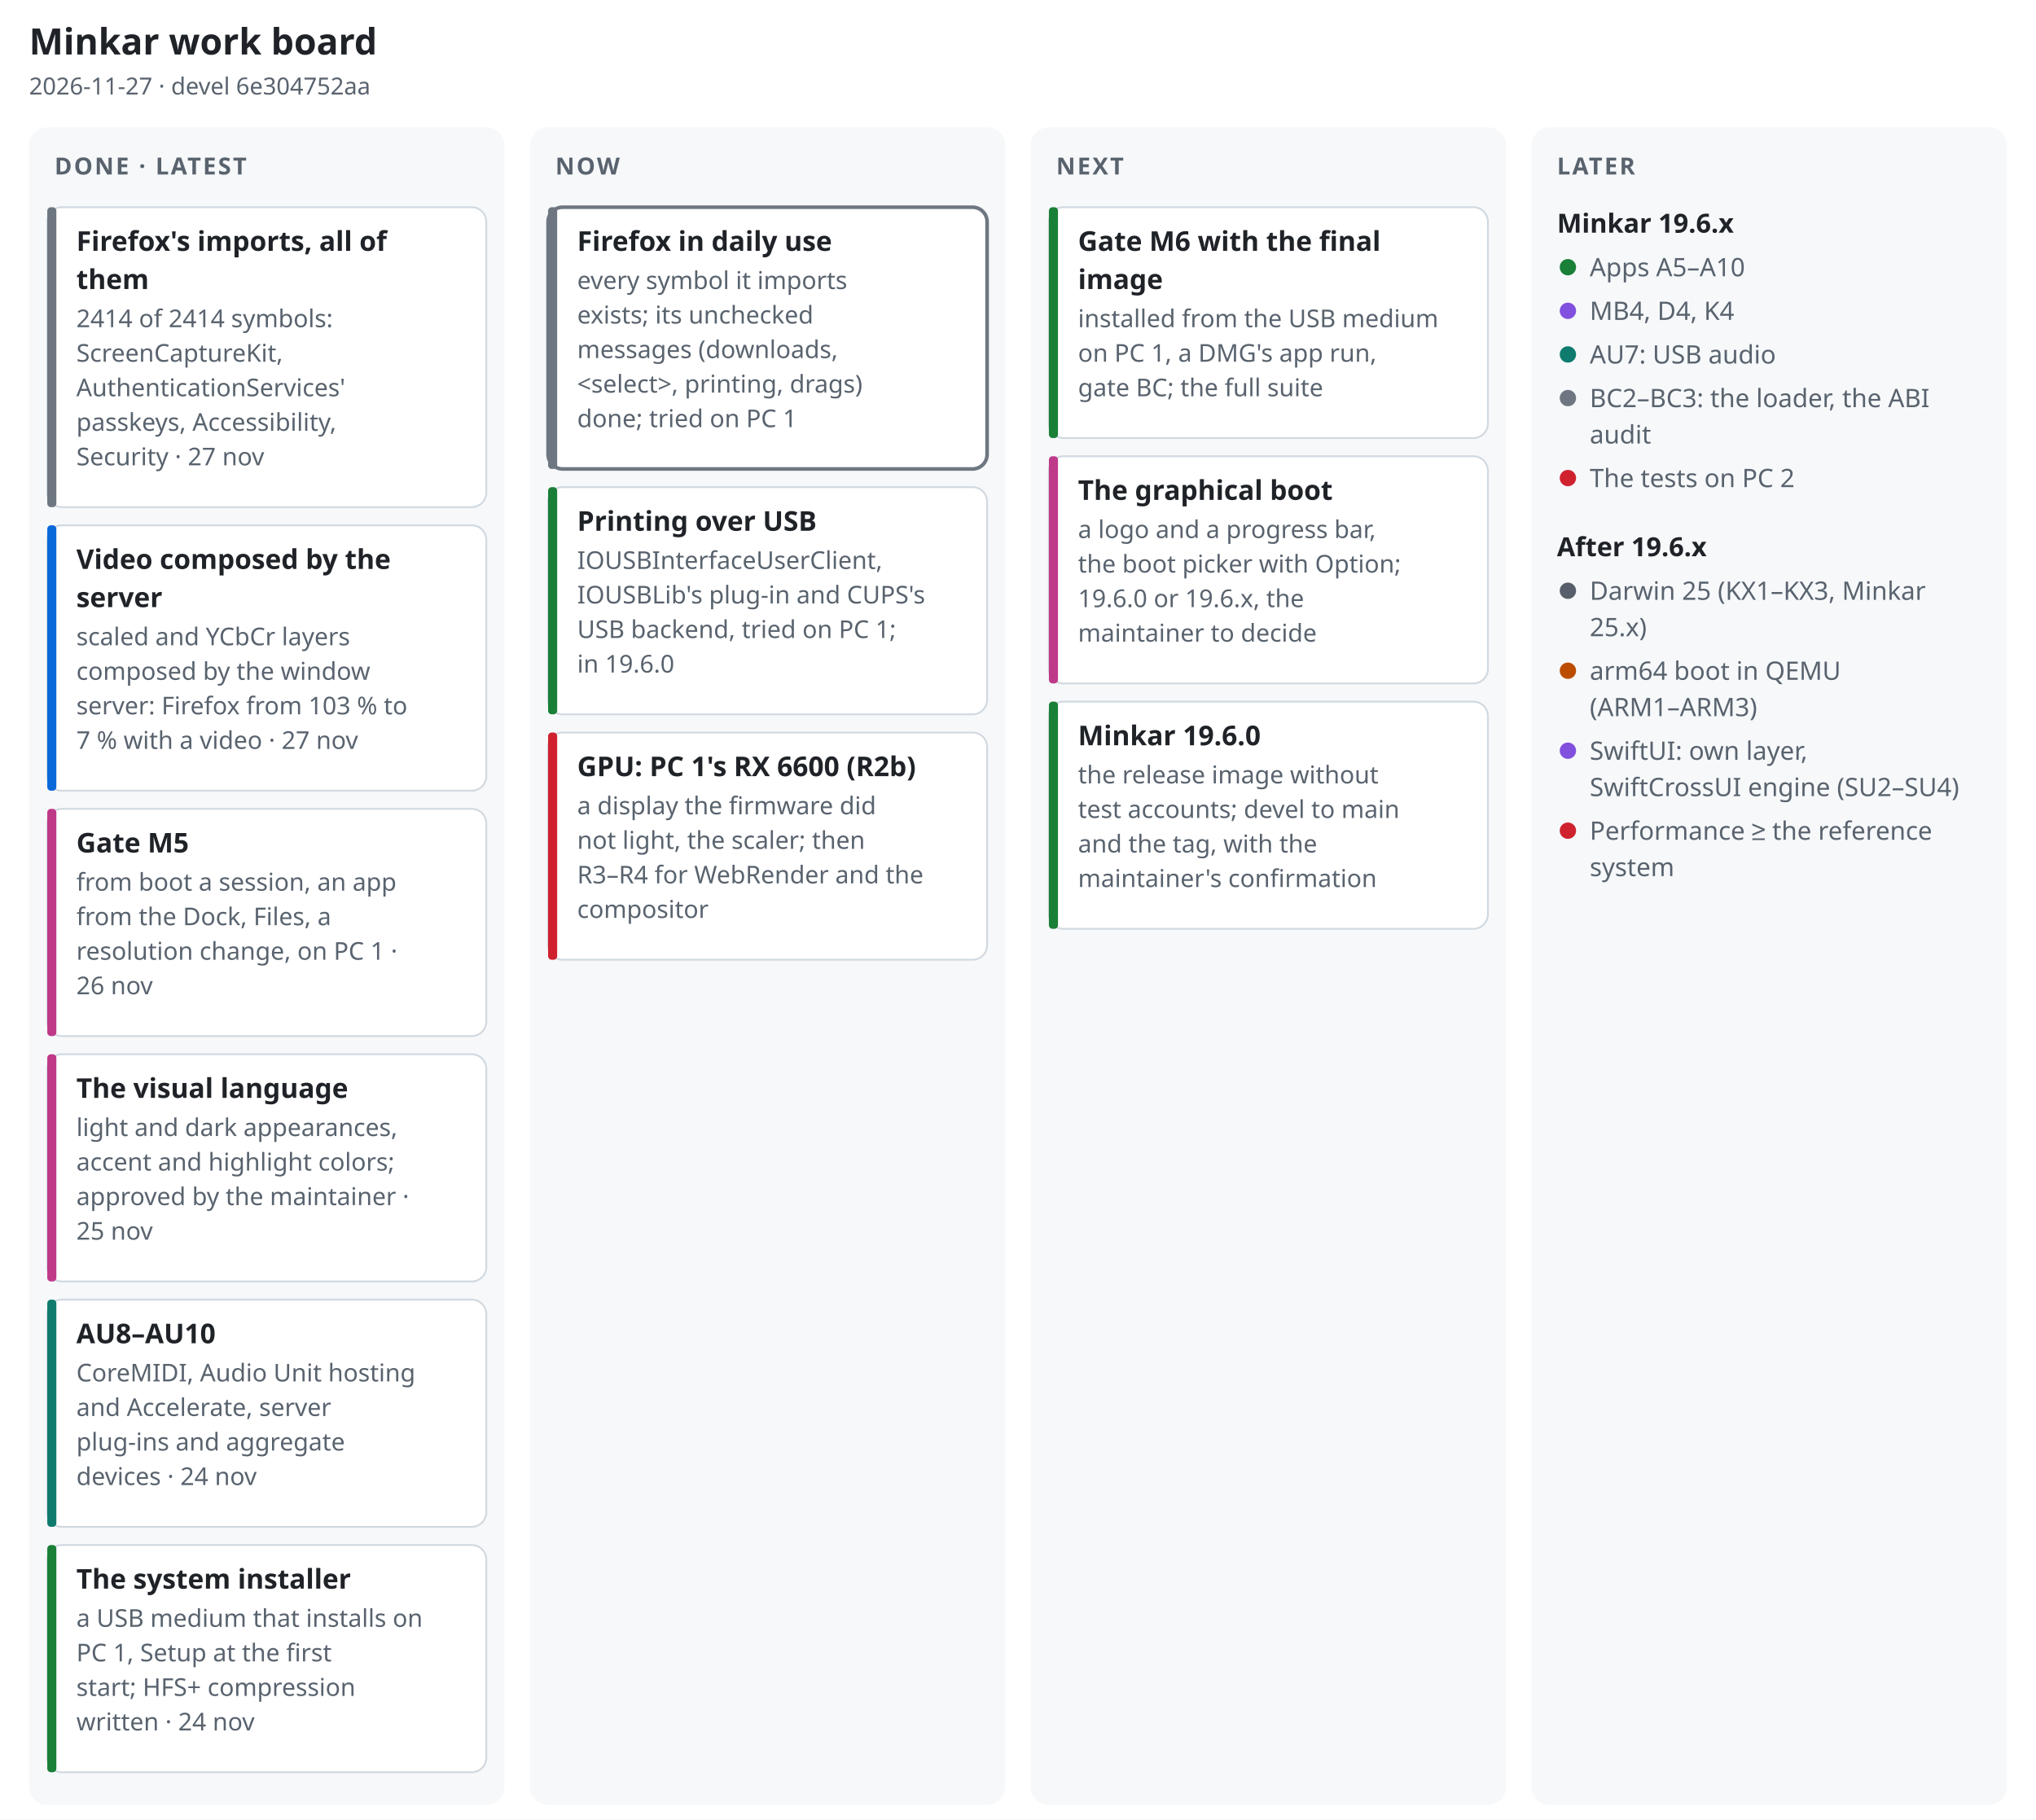
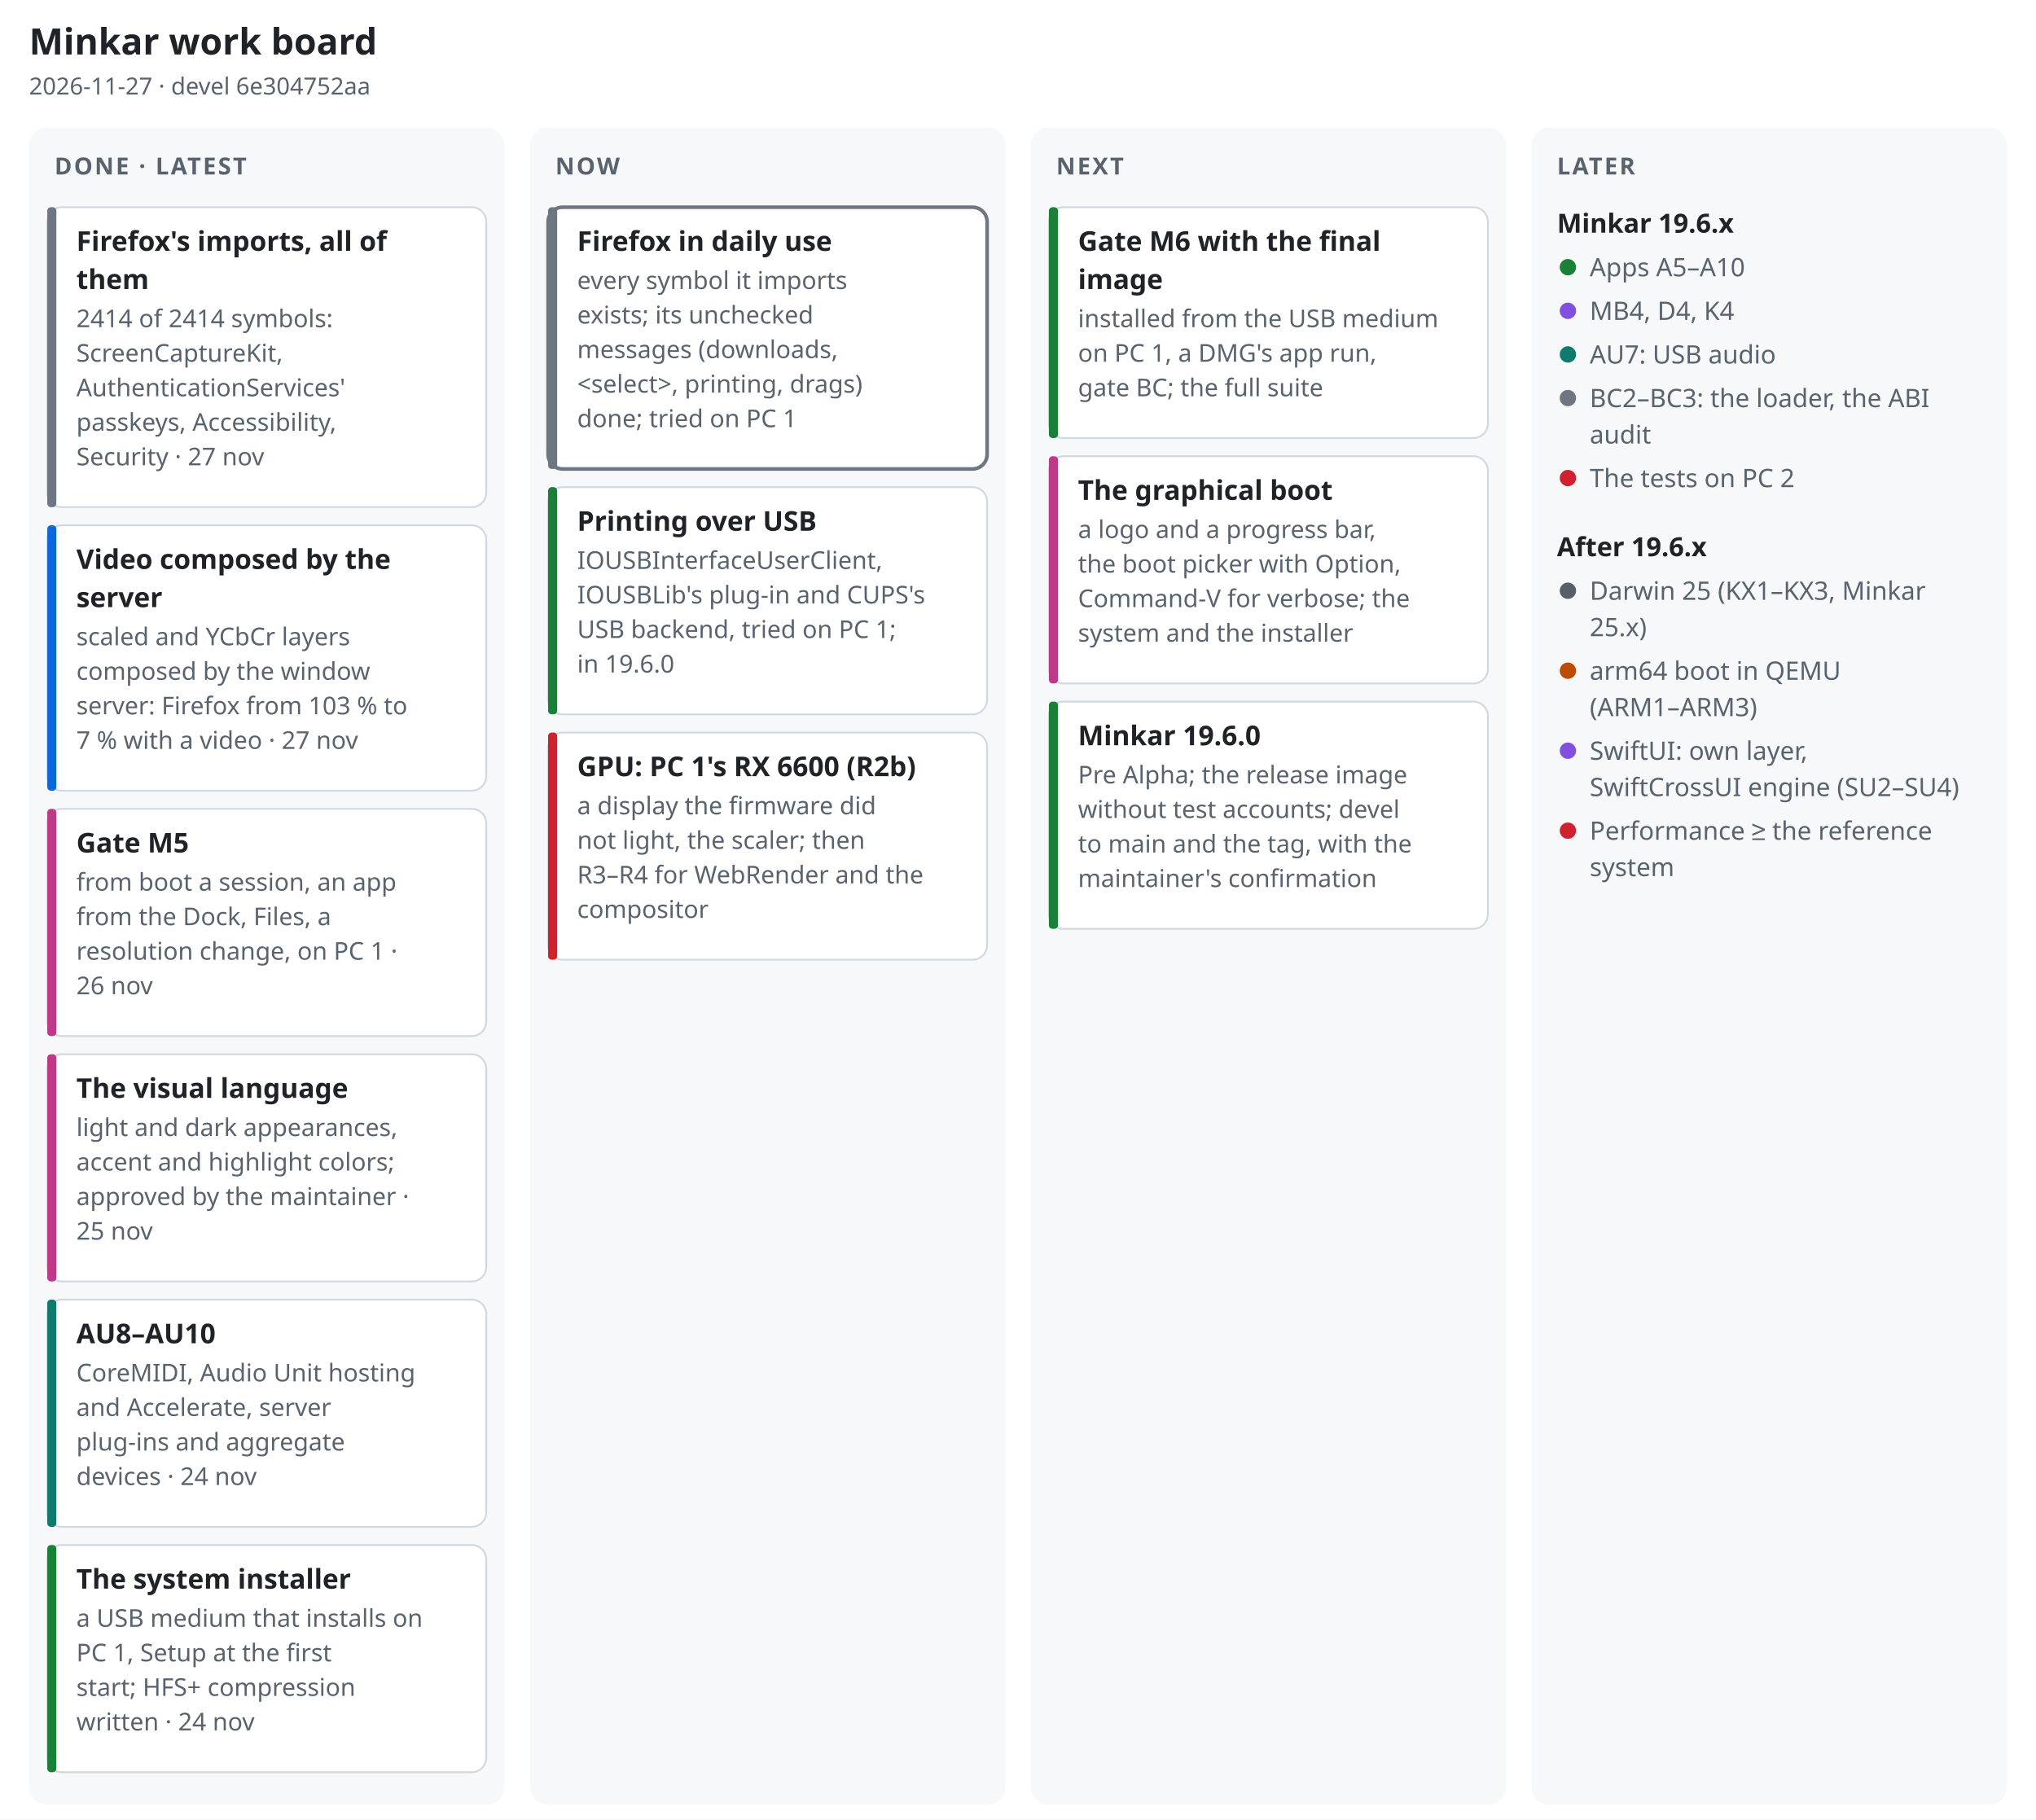
<svg xmlns="http://www.w3.org/2000/svg" width="1120" height="1001" viewBox="0 0 1120 1001" font-family="-apple-system, BlinkMacSystemFont, 'Segoe UI', 'Noto Sans', Helvetica, Arial, sans-serif" role="img" aria-label="Minkar work board, 2026-11-27">
  <rect width="1120" height="1001" fill="#ffffff" />
  <text x="16" y="30" font-size="20" font-weight="700" fill="#1f2328" text-anchor="start">Minkar work board</text>
  <text x="16" y="52" font-size="13" font-weight="400" fill="#59636e" text-anchor="start">2026-11-27 · devel 6e304752aa</text>
  <rect x="16" y="70" width="261.5" height="923" rx="10" fill="#f6f8fa" />
  <text x="30" y="96" font-size="13" font-weight="700" fill="#59636e" text-anchor="start" letter-spacing=".08em">DONE · LATEST</text>
  <rect x="26" y="114" width="241.5" height="165" rx="8" fill="#ffffff" stroke="#d1d9e0" stroke-width="1" />
  <rect x="26" y="114" width="5" height="165" rx="2" fill="#6e7781" />
  <text x="42" y="138" font-size="15" font-weight="650" fill="#1f2328" text-anchor="start">Firefox's imports, all of</text>
  <text x="42" y="159" font-size="15" font-weight="650" fill="#1f2328" text-anchor="start">them</text>
  <text x="42" y="180" font-size="13.5" font-weight="400" fill="#59636e" text-anchor="start">2414 of 2414 symbols:</text>
  <text x="42" y="199" font-size="13.5" font-weight="400" fill="#59636e" text-anchor="start">ScreenCaptureKit,</text>
  <text x="42" y="218" font-size="13.5" font-weight="400" fill="#59636e" text-anchor="start">AuthenticationServices'</text>
  <text x="42" y="237" font-size="13.5" font-weight="400" fill="#59636e" text-anchor="start">passkeys, Accessibility,</text>
  <text x="42" y="256" font-size="13.5" font-weight="400" fill="#59636e" text-anchor="start">Security · 27 nov</text>
  <rect x="26" y="289" width="241.5" height="146" rx="8" fill="#ffffff" stroke="#d1d9e0" stroke-width="1" />
  <rect x="26" y="289" width="5" height="146" rx="2" fill="#0969da" />
  <text x="42" y="313" font-size="15" font-weight="650" fill="#1f2328" text-anchor="start">Video composed by the</text>
  <text x="42" y="334" font-size="15" font-weight="650" fill="#1f2328" text-anchor="start">server</text>
  <text x="42" y="355" font-size="13.5" font-weight="400" fill="#59636e" text-anchor="start">scaled and YCbCr layers</text>
  <text x="42" y="374" font-size="13.5" font-weight="400" fill="#59636e" text-anchor="start">composed by the window</text>
  <text x="42" y="393" font-size="13.5" font-weight="400" fill="#59636e" text-anchor="start">server: Firefox from 103 % to</text>
  <text x="42" y="412" font-size="13.5" font-weight="400" fill="#59636e" text-anchor="start">7 % with a video · 27 nov</text>
  <rect x="26" y="445" width="241.5" height="125" rx="8" fill="#ffffff" stroke="#d1d9e0" stroke-width="1" />
  <rect x="26" y="445" width="5" height="125" rx="2" fill="#bf3989" />
  <text x="42" y="469" font-size="15" font-weight="650" fill="#1f2328" text-anchor="start">Gate M5</text>
  <text x="42" y="490" font-size="13.5" font-weight="400" fill="#59636e" text-anchor="start">from boot a session, an app</text>
  <text x="42" y="509" font-size="13.5" font-weight="400" fill="#59636e" text-anchor="start">from the Dock, Files, a</text>
  <text x="42" y="528" font-size="13.5" font-weight="400" fill="#59636e" text-anchor="start">resolution change, on PC 1 ·</text>
  <text x="42" y="547" font-size="13.5" font-weight="400" fill="#59636e" text-anchor="start">26 nov</text>
  <rect x="26" y="580" width="241.5" height="125" rx="8" fill="#ffffff" stroke="#d1d9e0" stroke-width="1" />
  <rect x="26" y="580" width="5" height="125" rx="2" fill="#bf3989" />
  <text x="42" y="604" font-size="15" font-weight="650" fill="#1f2328" text-anchor="start">The visual language</text>
  <text x="42" y="625" font-size="13.5" font-weight="400" fill="#59636e" text-anchor="start">light and dark appearances,</text>
  <text x="42" y="644" font-size="13.5" font-weight="400" fill="#59636e" text-anchor="start">accent and highlight colors;</text>
  <text x="42" y="663" font-size="13.5" font-weight="400" fill="#59636e" text-anchor="start">approved by the maintainer ·</text>
  <text x="42" y="682" font-size="13.5" font-weight="400" fill="#59636e" text-anchor="start">25 nov</text>
  <rect x="26" y="715" width="241.5" height="125" rx="8" fill="#ffffff" stroke="#d1d9e0" stroke-width="1" />
  <rect x="26" y="715" width="5" height="125" rx="2" fill="#0f7b6f" />
  <text x="42" y="739" font-size="15" font-weight="650" fill="#1f2328" text-anchor="start">AU8–AU10</text>
  <text x="42" y="760" font-size="13.5" font-weight="400" fill="#59636e" text-anchor="start">CoreMIDI, Audio Unit hosting</text>
  <text x="42" y="779" font-size="13.5" font-weight="400" fill="#59636e" text-anchor="start">and Accelerate, server</text>
  <text x="42" y="798" font-size="13.5" font-weight="400" fill="#59636e" text-anchor="start">plug-ins and aggregate</text>
  <text x="42" y="817" font-size="13.5" font-weight="400" fill="#59636e" text-anchor="start">devices · 24 nov</text>
  <rect x="26" y="850" width="241.5" height="125" rx="8" fill="#ffffff" stroke="#d1d9e0" stroke-width="1" />
  <rect x="26" y="850" width="5" height="125" rx="2" fill="#1a7f37" />
  <text x="42" y="874" font-size="15" font-weight="650" fill="#1f2328" text-anchor="start">The system installer</text>
  <text x="42" y="895" font-size="13.5" font-weight="400" fill="#59636e" text-anchor="start">a USB medium that installs on</text>
  <text x="42" y="914" font-size="13.5" font-weight="400" fill="#59636e" text-anchor="start">PC 1, Setup at the first</text>
  <text x="42" y="933" font-size="13.5" font-weight="400" fill="#59636e" text-anchor="start">start; HFS+ compression</text>
  <text x="42" y="952" font-size="13.5" font-weight="400" fill="#59636e" text-anchor="start">written · 24 nov</text>
  <rect x="291.5" y="70" width="261.5" height="923" rx="10" fill="#f6f8fa" />
  <text x="305.5" y="96" font-size="13" font-weight="700" fill="#59636e" text-anchor="start" letter-spacing=".08em">NOW</text>
  <rect x="301.5" y="114" width="241.5" height="144" rx="8" fill="#ffffff" stroke="#6e7781" stroke-width="2" />
  <rect x="301.5" y="114" width="5" height="144" rx="2" fill="#6e7781" />
  <text x="317.5" y="138" font-size="15" font-weight="650" fill="#1f2328" text-anchor="start">Firefox in daily use</text>
  <text x="317.5" y="159" font-size="13.5" font-weight="400" fill="#59636e" text-anchor="start">every symbol it imports</text>
  <text x="317.5" y="178" font-size="13.5" font-weight="400" fill="#59636e" text-anchor="start">exists; its unchecked</text>
  <text x="317.5" y="197" font-size="13.5" font-weight="400" fill="#59636e" text-anchor="start">messages (downloads,</text>
  <text x="317.5" y="216" font-size="13.5" font-weight="400" fill="#59636e" text-anchor="start">&lt;select&gt;, printing, drags)</text>
  <text x="317.5" y="235" font-size="13.5" font-weight="400" fill="#59636e" text-anchor="start">done; tried on PC 1</text>
  <rect x="301.5" y="268" width="241.5" height="125" rx="8" fill="#ffffff" stroke="#d1d9e0" stroke-width="1" />
  <rect x="301.5" y="268" width="5" height="125" rx="2" fill="#1a7f37" />
  <text x="317.5" y="292" font-size="15" font-weight="650" fill="#1f2328" text-anchor="start">Printing over USB</text>
  <text x="317.5" y="313" font-size="13.5" font-weight="400" fill="#59636e" text-anchor="start">IOUSBInterfaceUserClient,</text>
  <text x="317.5" y="332" font-size="13.5" font-weight="400" fill="#59636e" text-anchor="start">IOUSBLib's plug-in and CUPS's</text>
  <text x="317.5" y="351" font-size="13.5" font-weight="400" fill="#59636e" text-anchor="start">USB backend, tried on PC 1;</text>
  <text x="317.5" y="370" font-size="13.5" font-weight="400" fill="#59636e" text-anchor="start">in 19.6.0</text>
  <rect x="301.5" y="403" width="241.5" height="125" rx="8" fill="#ffffff" stroke="#d1d9e0" stroke-width="1" />
  <rect x="301.5" y="403" width="5" height="125" rx="2" fill="#cf222e" />
  <text x="317.5" y="427" font-size="15" font-weight="650" fill="#1f2328" text-anchor="start">GPU: PC 1's RX 6600 (R2b)</text>
  <text x="317.5" y="448" font-size="13.5" font-weight="400" fill="#59636e" text-anchor="start">a display the firmware did</text>
  <text x="317.5" y="467" font-size="13.5" font-weight="400" fill="#59636e" text-anchor="start">not light, the scaler; then</text>
  <text x="317.5" y="486" font-size="13.5" font-weight="400" fill="#59636e" text-anchor="start">R3–R4 for WebRender and the</text>
  <text x="317.5" y="505" font-size="13.5" font-weight="400" fill="#59636e" text-anchor="start">compositor</text>
  <rect x="567" y="70" width="261.5" height="923" rx="10" fill="#f6f8fa" />
  <text x="581" y="96" font-size="13" font-weight="700" fill="#59636e" text-anchor="start" letter-spacing=".08em">NEXT</text>
  <rect x="577" y="114" width="241.5" height="127" rx="8" fill="#ffffff" stroke="#d1d9e0" stroke-width="1" />
  <rect x="577" y="114" width="5" height="127" rx="2" fill="#1a7f37" />
  <text x="593" y="138" font-size="15" font-weight="650" fill="#1f2328" text-anchor="start">Gate M6 with the final</text>
  <text x="593" y="159" font-size="15" font-weight="650" fill="#1f2328" text-anchor="start">image</text>
  <text x="593" y="180" font-size="13.5" font-weight="400" fill="#59636e" text-anchor="start">installed from the USB medium</text>
  <text x="593" y="199" font-size="13.5" font-weight="400" fill="#59636e" text-anchor="start">on PC 1, a DMG's app run,</text>
  <text x="593" y="218" font-size="13.5" font-weight="400" fill="#59636e" text-anchor="start">gate BC; the full suite</text>
  <rect x="577" y="251" width="241.5" height="125" rx="8" fill="#ffffff" stroke="#d1d9e0" stroke-width="1" />
  <rect x="577" y="251" width="5" height="125" rx="2" fill="#bf3989" />
  <text x="593" y="275" font-size="15" font-weight="650" fill="#1f2328" text-anchor="start">The graphical boot</text>
  <text x="593" y="296" font-size="13.5" font-weight="400" fill="#59636e" text-anchor="start">a logo and a progress bar,</text>
-   <text x="593" y="315" font-size="13.5" font-weight="400" fill="#59636e" text-anchor="start">the boot picker with Option;</text>
-   <text x="593" y="334" font-size="13.5" font-weight="400" fill="#59636e" text-anchor="start">19.6.0 or 19.6.x, the</text>
-   <text x="593" y="353" font-size="13.5" font-weight="400" fill="#59636e" text-anchor="start">maintainer to decide</text>
+   <text x="593" y="315" font-size="13.5" font-weight="400" fill="#59636e" text-anchor="start">the boot picker with Option,</text>
+   <text x="593" y="334" font-size="13.5" font-weight="400" fill="#59636e" text-anchor="start">Command-V for verbose; the</text>
+   <text x="593" y="353" font-size="13.5" font-weight="400" fill="#59636e" text-anchor="start">system and the installer</text>
  <rect x="577" y="386" width="241.5" height="125" rx="8" fill="#ffffff" stroke="#d1d9e0" stroke-width="1" />
  <rect x="577" y="386" width="5" height="125" rx="2" fill="#1a7f37" />
  <text x="593" y="410" font-size="15" font-weight="650" fill="#1f2328" text-anchor="start">Minkar 19.6.0</text>
-   <text x="593" y="431" font-size="13.5" font-weight="400" fill="#59636e" text-anchor="start">the release image without</text>
-   <text x="593" y="450" font-size="13.5" font-weight="400" fill="#59636e" text-anchor="start">test accounts; devel to main</text>
-   <text x="593" y="469" font-size="13.5" font-weight="400" fill="#59636e" text-anchor="start">and the tag, with the</text>
+   <text x="593" y="431" font-size="13.5" font-weight="400" fill="#59636e" text-anchor="start">Pre Alpha; the release image</text>
+   <text x="593" y="450" font-size="13.5" font-weight="400" fill="#59636e" text-anchor="start">without test accounts; devel</text>
+   <text x="593" y="469" font-size="13.5" font-weight="400" fill="#59636e" text-anchor="start">to main and the tag, with the</text>
  <text x="593" y="488" font-size="13.5" font-weight="400" fill="#59636e" text-anchor="start">maintainer's confirmation</text>
  <rect x="842.5" y="70" width="261.5" height="923" rx="10" fill="#f6f8fa" />
  <text x="856.5" y="96" font-size="13" font-weight="700" fill="#59636e" text-anchor="start" letter-spacing=".08em">LATER</text>
  <text x="856.5" y="128" font-size="14.5" font-weight="700" fill="#1f2328" text-anchor="start">Minkar 19.6.x</text>
  <circle cx="862.5" cy="147" r="4.5" fill="#1a7f37" />
  <text x="874.5" y="152" font-size="14" font-weight="400" fill="#59636e" text-anchor="start">Apps A5–A10</text>
  <circle cx="862.5" cy="171" r="4.5" fill="#8250df" />
  <text x="874.5" y="176" font-size="14" font-weight="400" fill="#59636e" text-anchor="start">MB4, D4, K4</text>
  <circle cx="862.5" cy="195" r="4.5" fill="#0f7b6f" />
  <text x="874.5" y="200" font-size="14" font-weight="400" fill="#59636e" text-anchor="start">AU7: USB audio</text>
  <circle cx="862.5" cy="219" r="4.5" fill="#6e7781" />
  <text x="874.5" y="224" font-size="14" font-weight="400" fill="#59636e" text-anchor="start">BC2–BC3: the loader, the ABI</text>
  <text x="874.5" y="244" font-size="14" font-weight="400" fill="#59636e" text-anchor="start">audit</text>
  <circle cx="862.5" cy="263" r="4.5" fill="#cf222e" />
  <text x="874.5" y="268" font-size="14" font-weight="400" fill="#59636e" text-anchor="start">The tests on PC 2</text>
  <text x="856.5" y="306" font-size="14.5" font-weight="700" fill="#1f2328" text-anchor="start">After 19.6.x</text>
  <circle cx="862.5" cy="325" r="4.5" fill="#57606a" />
  <text x="874.5" y="330" font-size="14" font-weight="400" fill="#59636e" text-anchor="start">Darwin 25 (KX1–KX3, Minkar</text>
  <text x="874.5" y="350" font-size="14" font-weight="400" fill="#59636e" text-anchor="start">25.x)</text>
  <circle cx="862.5" cy="369" r="4.5" fill="#bc4c00" />
  <text x="874.5" y="374" font-size="14" font-weight="400" fill="#59636e" text-anchor="start">arm64 boot in QEMU</text>
  <text x="874.5" y="394" font-size="14" font-weight="400" fill="#59636e" text-anchor="start">(ARM1–ARM3)</text>
  <circle cx="862.5" cy="413" r="4.5" fill="#8250df" />
  <text x="874.5" y="418" font-size="14" font-weight="400" fill="#59636e" text-anchor="start">SwiftUI: own layer,</text>
  <text x="874.5" y="438" font-size="14" font-weight="400" fill="#59636e" text-anchor="start">SwiftCrossUI engine (SU2–SU4)</text>
  <circle cx="862.5" cy="457" r="4.5" fill="#cf222e" />
  <text x="874.5" y="462" font-size="14" font-weight="400" fill="#59636e" text-anchor="start">Performance ≥ the reference</text>
  <text x="874.5" y="482" font-size="14" font-weight="400" fill="#59636e" text-anchor="start">system</text>
</svg>
